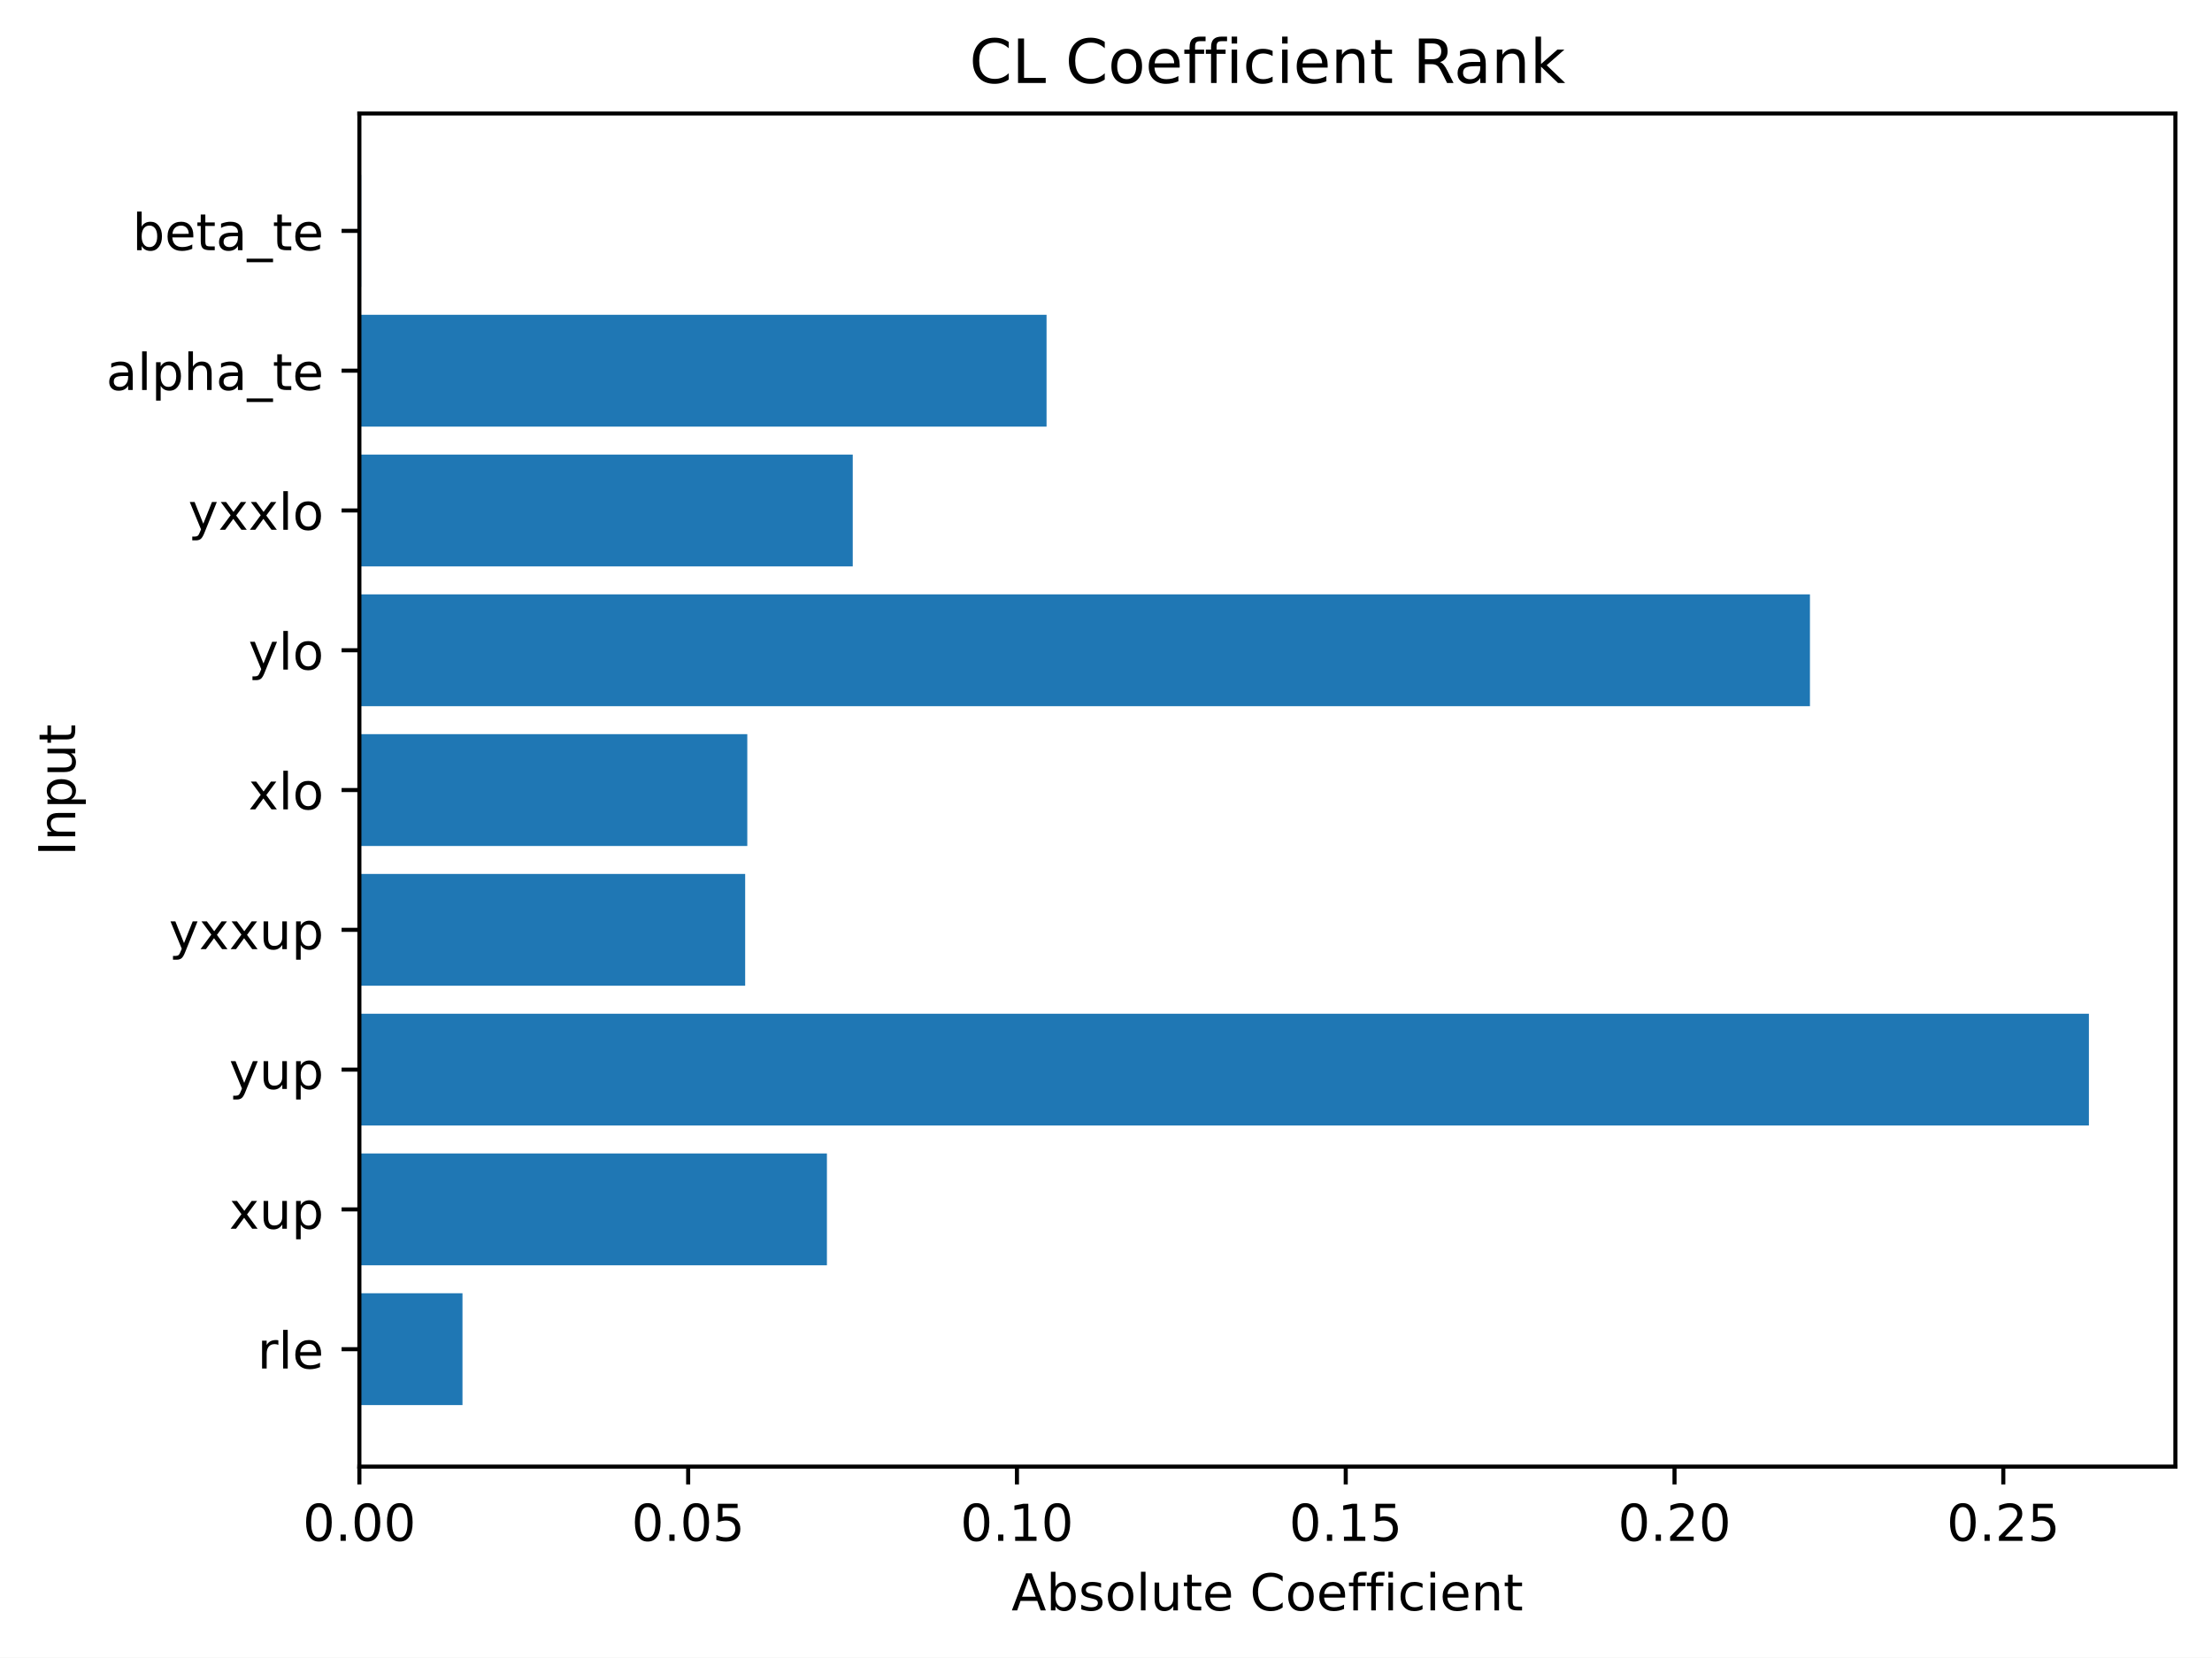
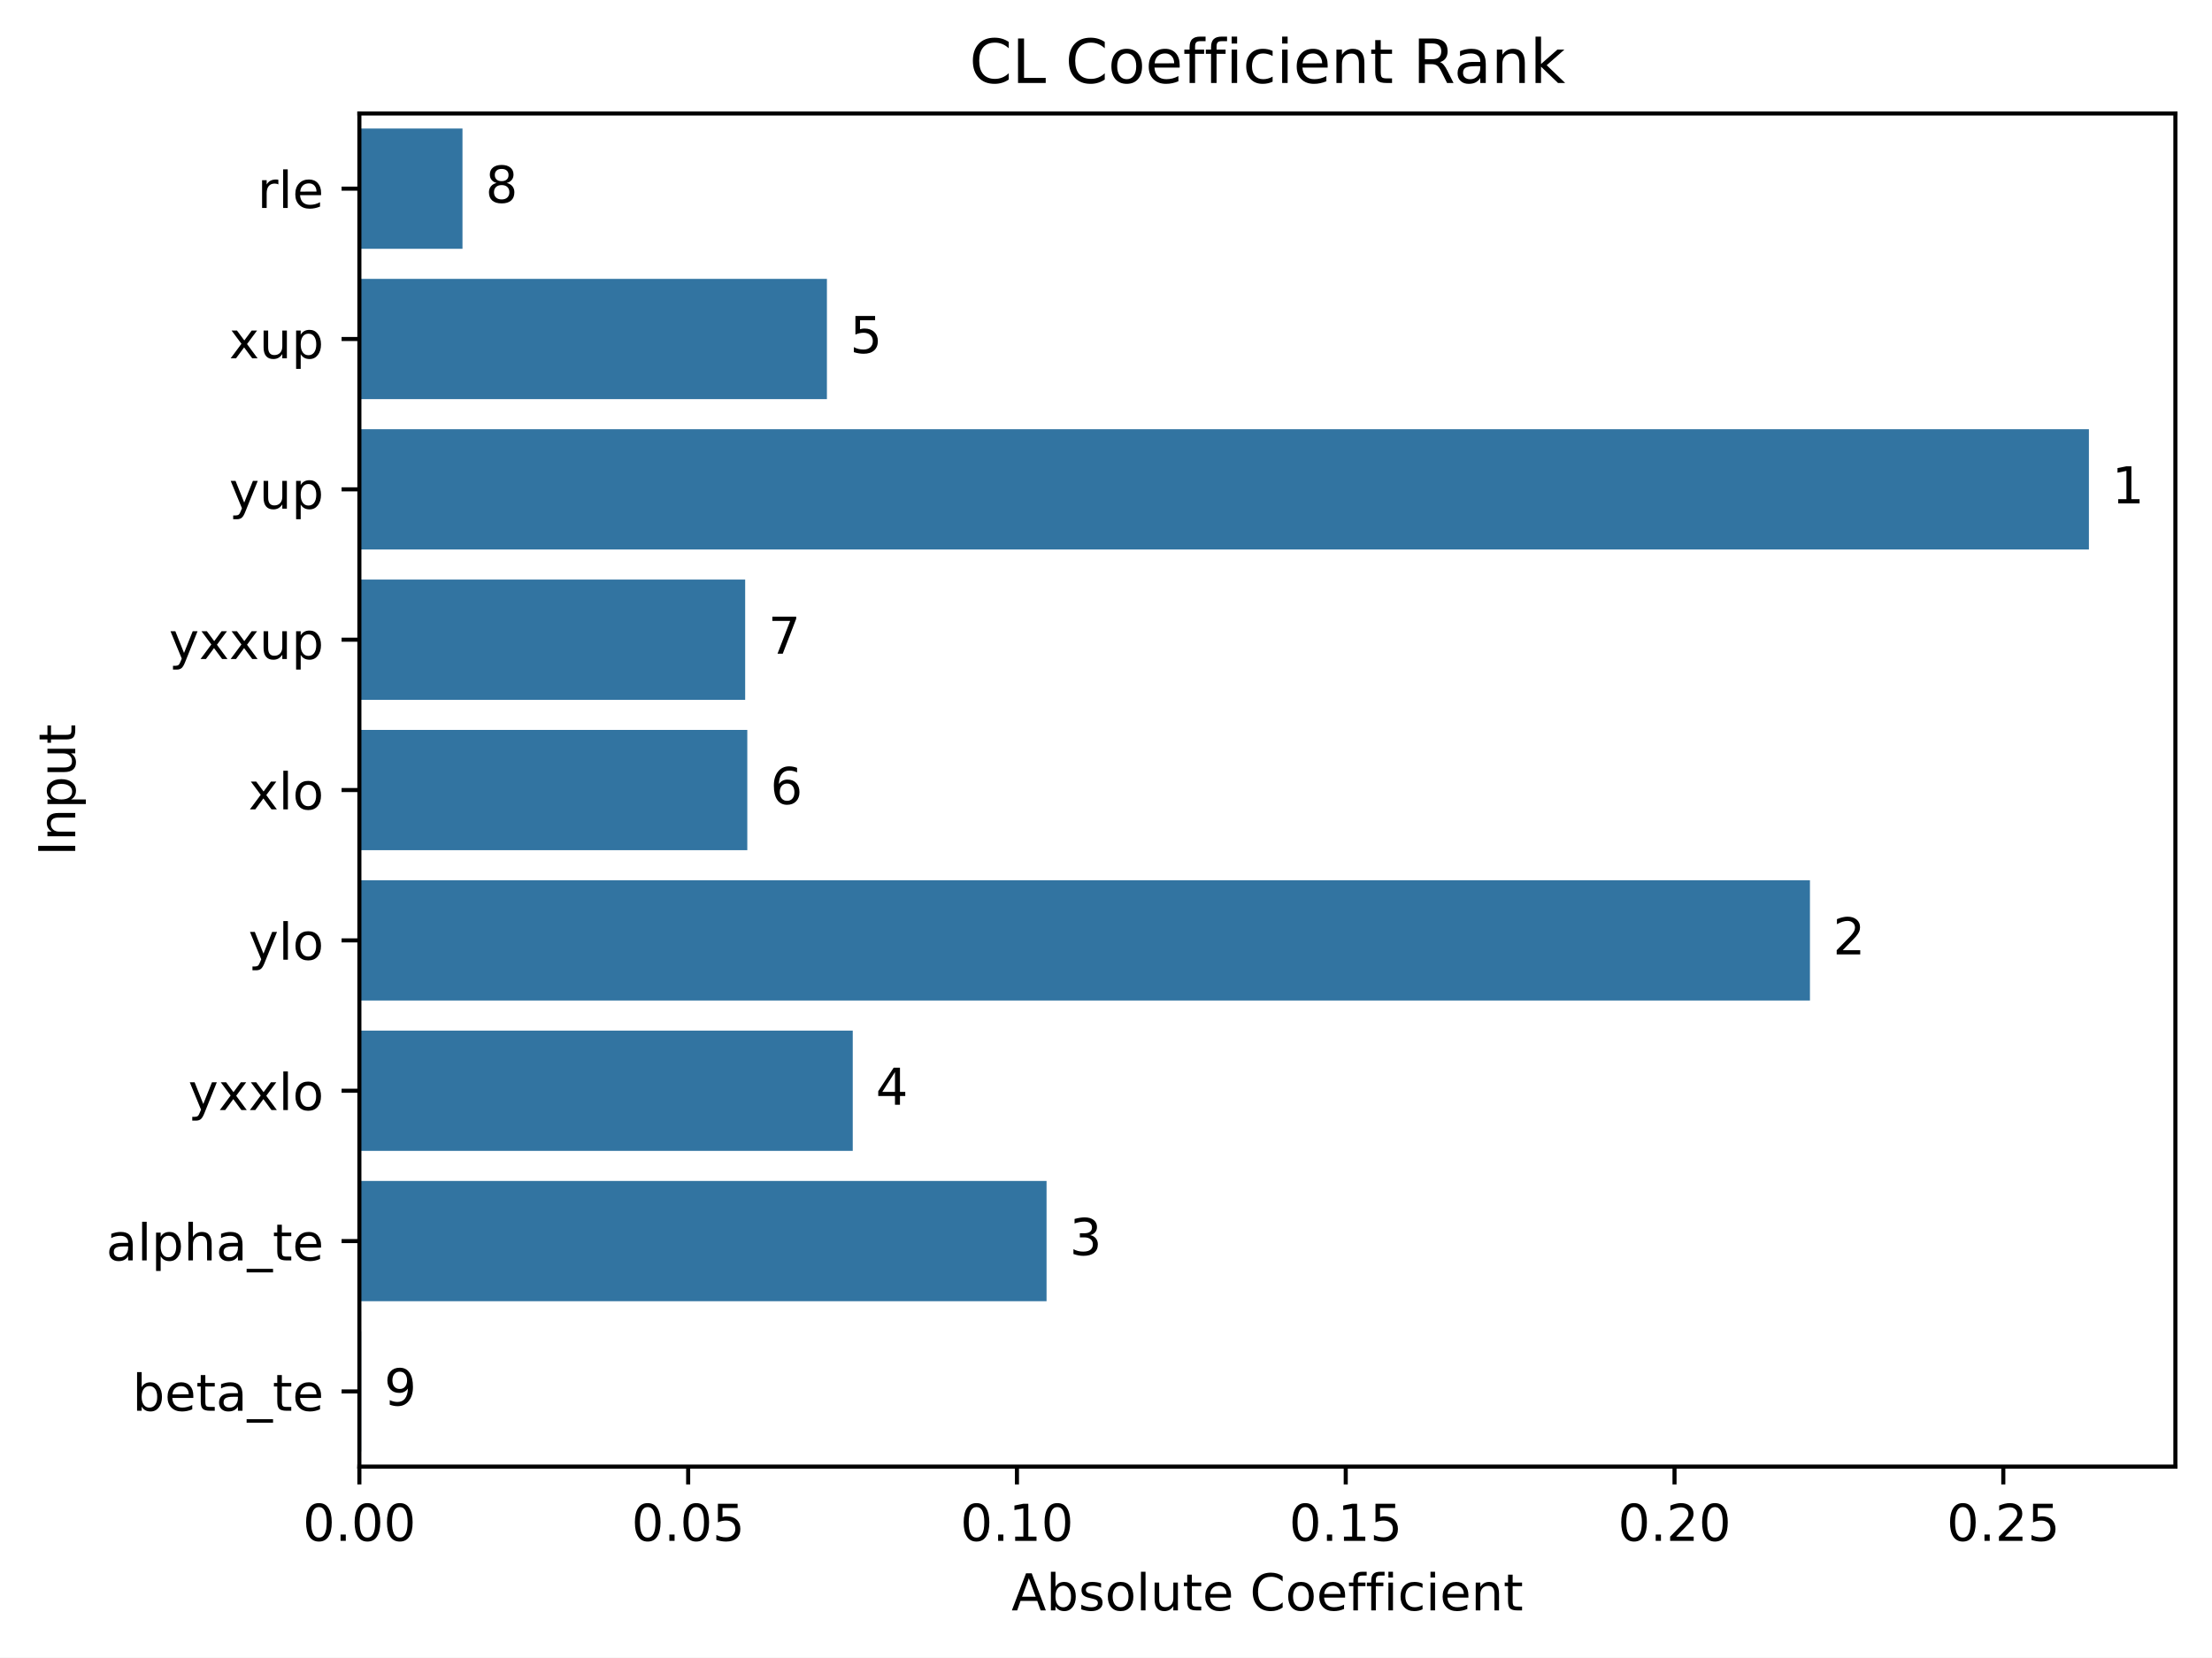
<svg xmlns="http://www.w3.org/2000/svg" xmlns:xlink="http://www.w3.org/1999/xlink" width="434.992pt" height="325.986pt" viewBox="0 0 434.992 325.986" version="1.1">
  <defs>
    <style type="text/css">*{stroke-linejoin: round; stroke-linecap: butt}</style>
  </defs>
  <g id="figure_1">
    <g id="patch_1">
      <path d="M 0 325.986  L 434.992 325.986  L 434.992 0  L 0 0  z " style="fill: #ffffff" />
    </g>
    <g id="axes_1">
      <g id="patch_2">
        <path d="M 70.672 288.43  L 427.792 288.43  L 427.792 22.318  L 70.672 22.318  z " style="fill: #ffffff" />
      </g>
      <g id="patch_3">
-         <path d="M 70.672 276.334  L 90.948 276.334  L 90.948 254.341  L 70.672 254.341  z " clip-path="url(#p5d22440b9d)" style="fill: #1f77b4" />
+         <path d="M 70.672 25.275  L 90.948 25.275  L 90.948 48.929  L 70.672 48.929  z " clip-path="url(#pcfaf62387b)" style="fill: #3274a1" />
      </g>
      <g id="patch_4">
-         <path d="M 70.672 248.843  L 162.614 248.843  L 162.614 226.85  L 70.672 226.85  z " clip-path="url(#p5d22440b9d)" style="fill: #1f77b4" />
+         <path d="M 70.672 54.843  L 162.614 54.843  L 162.614 78.497  L 70.672 78.497  z " clip-path="url(#pcfaf62387b)" style="fill: #3274a1" />
      </g>
      <g id="patch_5">
-         <path d="M 70.672 221.352  L 410.786 221.352  L 410.786 199.36  L 70.672 199.36  z " clip-path="url(#p5d22440b9d)" style="fill: #1f77b4" />
+         <path d="M 70.672 84.411  L 410.786 84.411  L 410.786 108.065  L 70.672 108.065  z " clip-path="url(#pcfaf62387b)" style="fill: #3274a1" />
      </g>
      <g id="patch_6">
-         <path d="M 70.672 193.861  L 146.538 193.861  L 146.538 171.869  L 70.672 171.869  z " clip-path="url(#p5d22440b9d)" style="fill: #1f77b4" />
+         <path d="M 70.672 113.979  L 146.538 113.979  L 146.538 137.633  L 70.672 137.633  z " clip-path="url(#pcfaf62387b)" style="fill: #3274a1" />
      </g>
      <g id="patch_7">
-         <path d="M 70.672 166.37  L 146.956 166.37  L 146.956 144.378  L 70.672 144.378  z " clip-path="url(#p5d22440b9d)" style="fill: #1f77b4" />
+         <path d="M 70.672 143.547  L 146.956 143.547  L 146.956 167.201  L 70.672 167.201  z " clip-path="url(#pcfaf62387b)" style="fill: #3274a1" />
      </g>
      <g id="patch_8">
-         <path d="M 70.672 138.88  L 355.929 138.88  L 355.929 116.887  L 70.672 116.887  z " clip-path="url(#p5d22440b9d)" style="fill: #1f77b4" />
+         <path d="M 70.672 173.115  L 355.929 173.115  L 355.929 196.769  L 70.672 196.769  z " clip-path="url(#pcfaf62387b)" style="fill: #3274a1" />
      </g>
      <g id="patch_9">
-         <path d="M 70.672 111.389  L 167.693 111.389  L 167.693 89.396  L 70.672 89.396  z " clip-path="url(#p5d22440b9d)" style="fill: #1f77b4" />
+         <path d="M 70.672 202.683  L 167.693 202.683  L 167.693 226.337  L 70.672 226.337  z " clip-path="url(#pcfaf62387b)" style="fill: #3274a1" />
      </g>
      <g id="patch_10">
-         <path d="M 70.672 83.898  L 205.806 83.898  L 205.806 61.905  L 70.672 61.905  z " clip-path="url(#p5d22440b9d)" style="fill: #1f77b4" />
+         <path d="M 70.672 232.251  L 205.806 232.251  L 205.806 255.905  L 70.672 255.905  z " clip-path="url(#pcfaf62387b)" style="fill: #3274a1" />
      </g>
      <g id="patch_11">
-         <path d="M 70.672 56.407  L 71.021 56.407  L 71.021 34.414  L 70.672 34.414  z " clip-path="url(#p5d22440b9d)" style="fill: #1f77b4" />
+         <path d="M 70.672 261.819  L 71.021 261.819  L 71.021 285.473  L 70.672 285.473  z " clip-path="url(#pcfaf62387b)" style="fill: #3274a1" />
      </g>
      <g id="matplotlib.axis_1">
        <g id="xtick_1">
          <g id="line2d_1">
            <defs>
-               <path id="m802a5d679a" d="M 0 0  L 0 3.5  " style="stroke: #000000; stroke-width: 0.8" />
+               <path id="m6bd0401067" d="M 0 0  L 0 3.5  " style="stroke: #000000; stroke-width: 0.8" />
            </defs>
            <g>
-               <use xlink:href="#m802a5d679a" x="70.672" y="288.43" style="stroke: #000000; stroke-width: 0.8" />
+               <use xlink:href="#m6bd0401067" x="70.672" y="288.43" style="stroke: #000000; stroke-width: 0.8" />
            </g>
          </g>
          <g id="text_1">
            <g transform="translate(59.53906 303.0286) scale(0.1 -0.1)">
              <defs>
                <path id="DejaVuSans-30" d="M 2034 4250  Q 1547 4250 1301 3770  Q 1056 3291 1056 2328  Q 1056 1369 1301 889  Q 1547 409 2034 409  Q 2525 409 2770 889  Q 3016 1369 3016 2328  Q 3016 3291 2770 3770  Q 2525 4250 2034 4250  z M 2034 4750  Q 2819 4750 3233 4129  Q 3647 3509 3647 2328  Q 3647 1150 3233 529  Q 2819 -91 2034 -91  Q 1250 -91 836 529  Q 422 1150 422 2328  Q 422 3509 836 4129  Q 1250 4750 2034 4750  z " transform="scale(0.015625)" />
                <path id="DejaVuSans-2e" d="M 684 794  L 1344 794  L 1344 0  L 684 0  L 684 794  z " transform="scale(0.015625)" />
              </defs>
              <use xlink:href="#DejaVuSans-30" />
              <use xlink:href="#DejaVuSans-2e" x="63.623" />
              <use xlink:href="#DejaVuSans-30" x="95.41" />
              <use xlink:href="#DejaVuSans-30" x="159.033" />
            </g>
          </g>
        </g>
        <g id="xtick_2">
          <g id="line2d_2">
            <g>
-               <use xlink:href="#m802a5d679a" x="135.328" y="288.43" style="stroke: #000000; stroke-width: 0.8" />
+               <use xlink:href="#m6bd0401067" x="135.328" y="288.43" style="stroke: #000000; stroke-width: 0.8" />
            </g>
          </g>
          <g id="text_2">
            <g transform="translate(124.1952 303.0286) scale(0.1 -0.1)">
              <defs>
                <path id="DejaVuSans-35" d="M 691 4666  L 3169 4666  L 3169 4134  L 1269 4134  L 1269 2991  Q 1406 3038 1543 3061  Q 1681 3084 1819 3084  Q 2600 3084 3056 2656  Q 3513 2228 3513 1497  Q 3513 744 3044 326  Q 2575 -91 1722 -91  Q 1428 -91 1123 -41  Q 819 9 494 109  L 494 744  Q 775 591 1075 516  Q 1375 441 1709 441  Q 2250 441 2565 725  Q 2881 1009 2881 1497  Q 2881 1984 2565 2268  Q 2250 2553 1709 2553  Q 1456 2553 1204 2497  Q 953 2441 691 2322  L 691 4666  z " transform="scale(0.015625)" />
              </defs>
              <use xlink:href="#DejaVuSans-30" />
              <use xlink:href="#DejaVuSans-2e" x="63.623" />
              <use xlink:href="#DejaVuSans-30" x="95.41" />
              <use xlink:href="#DejaVuSans-35" x="159.033" />
            </g>
          </g>
        </g>
        <g id="xtick_3">
          <g id="line2d_3">
            <g>
-               <use xlink:href="#m802a5d679a" x="199.984" y="288.43" style="stroke: #000000; stroke-width: 0.8" />
+               <use xlink:href="#m6bd0401067" x="199.984" y="288.43" style="stroke: #000000; stroke-width: 0.8" />
            </g>
          </g>
          <g id="text_3">
            <g transform="translate(188.8513 303.0286) scale(0.1 -0.1)">
              <defs>
                <path id="DejaVuSans-31" d="M 794 531  L 1825 531  L 1825 4091  L 703 3866  L 703 4441  L 1819 4666  L 2450 4666  L 2450 531  L 3481 531  L 3481 0  L 794 0  L 794 531  z " transform="scale(0.015625)" />
              </defs>
              <use xlink:href="#DejaVuSans-30" />
              <use xlink:href="#DejaVuSans-2e" x="63.623" />
              <use xlink:href="#DejaVuSans-31" x="95.41" />
              <use xlink:href="#DejaVuSans-30" x="159.033" />
            </g>
          </g>
        </g>
        <g id="xtick_4">
          <g id="line2d_4">
            <g>
-               <use xlink:href="#m802a5d679a" x="264.64" y="288.43" style="stroke: #000000; stroke-width: 0.8" />
+               <use xlink:href="#m6bd0401067" x="264.64" y="288.43" style="stroke: #000000; stroke-width: 0.8" />
            </g>
          </g>
          <g id="text_4">
            <g transform="translate(253.5074 303.0286) scale(0.1 -0.1)">
              <use xlink:href="#DejaVuSans-30" />
              <use xlink:href="#DejaVuSans-2e" x="63.623" />
              <use xlink:href="#DejaVuSans-31" x="95.41" />
              <use xlink:href="#DejaVuSans-35" x="159.033" />
            </g>
          </g>
        </g>
        <g id="xtick_5">
          <g id="line2d_5">
            <g>
-               <use xlink:href="#m802a5d679a" x="329.296" y="288.43" style="stroke: #000000; stroke-width: 0.8" />
+               <use xlink:href="#m6bd0401067" x="329.296" y="288.43" style="stroke: #000000; stroke-width: 0.8" />
            </g>
          </g>
          <g id="text_5">
            <g transform="translate(318.1635 303.0286) scale(0.1 -0.1)">
              <defs>
                <path id="DejaVuSans-32" d="M 1228 531  L 3431 531  L 3431 0  L 469 0  L 469 531  Q 828 903 1448 1529  Q 2069 2156 2228 2338  Q 2531 2678 2651 2914  Q 2772 3150 2772 3378  Q 2772 3750 2511 3984  Q 2250 4219 1831 4219  Q 1534 4219 1204 4116  Q 875 4013 500 3803  L 500 4441  Q 881 4594 1212 4672  Q 1544 4750 1819 4750  Q 2544 4750 2975 4387  Q 3406 4025 3406 3419  Q 3406 3131 3298 2873  Q 3191 2616 2906 2266  Q 2828 2175 2409 1742  Q 1991 1309 1228 531  z " transform="scale(0.015625)" />
              </defs>
              <use xlink:href="#DejaVuSans-30" />
              <use xlink:href="#DejaVuSans-2e" x="63.623" />
              <use xlink:href="#DejaVuSans-32" x="95.41" />
              <use xlink:href="#DejaVuSans-30" x="159.033" />
            </g>
          </g>
        </g>
        <g id="xtick_6">
          <g id="line2d_6">
            <g>
-               <use xlink:href="#m802a5d679a" x="393.952" y="288.43" style="stroke: #000000; stroke-width: 0.8" />
+               <use xlink:href="#m6bd0401067" x="393.952" y="288.43" style="stroke: #000000; stroke-width: 0.8" />
            </g>
          </g>
          <g id="text_6">
            <g transform="translate(382.8196 303.0286) scale(0.1 -0.1)">
              <use xlink:href="#DejaVuSans-30" />
              <use xlink:href="#DejaVuSans-2e" x="63.623" />
              <use xlink:href="#DejaVuSans-32" x="95.41" />
              <use xlink:href="#DejaVuSans-35" x="159.033" />
            </g>
          </g>
        </g>
        <g id="text_7">
          <g transform="translate(198.9092 316.7067) scale(0.1 -0.1)">
            <defs>
              <path id="DejaVuSans-41" d="M 2188 4044  L 1331 1722  L 3047 1722  L 2188 4044  z M 1831 4666  L 2547 4666  L 4325 0  L 3669 0  L 3244 1197  L 1141 1197  L 716 0  L 50 0  L 1831 4666  z " transform="scale(0.015625)" />
              <path id="DejaVuSans-62" d="M 3116 1747  Q 3116 2381 2855 2742  Q 2594 3103 2138 3103  Q 1681 3103 1420 2742  Q 1159 2381 1159 1747  Q 1159 1113 1420 752  Q 1681 391 2138 391  Q 2594 391 2855 752  Q 3116 1113 3116 1747  z M 1159 2969  Q 1341 3281 1617 3432  Q 1894 3584 2278 3584  Q 2916 3584 3314 3078  Q 3713 2572 3713 1747  Q 3713 922 3314 415  Q 2916 -91 2278 -91  Q 1894 -91 1617 61  Q 1341 213 1159 525  L 1159 0  L 581 0  L 581 4863  L 1159 4863  L 1159 2969  z " transform="scale(0.015625)" />
              <path id="DejaVuSans-73" d="M 2834 3397  L 2834 2853  Q 2591 2978 2328 3040  Q 2066 3103 1784 3103  Q 1356 3103 1142 2972  Q 928 2841 928 2578  Q 928 2378 1081 2264  Q 1234 2150 1697 2047  L 1894 2003  Q 2506 1872 2764 1633  Q 3022 1394 3022 966  Q 3022 478 2636 193  Q 2250 -91 1575 -91  Q 1294 -91 989 -36  Q 684 19 347 128  L 347 722  Q 666 556 975 473  Q 1284 391 1588 391  Q 1994 391 2212 530  Q 2431 669 2431 922  Q 2431 1156 2273 1281  Q 2116 1406 1581 1522  L 1381 1569  Q 847 1681 609 1914  Q 372 2147 372 2553  Q 372 3047 722 3315  Q 1072 3584 1716 3584  Q 2034 3584 2315 3537  Q 2597 3491 2834 3397  z " transform="scale(0.015625)" />
              <path id="DejaVuSans-6f" d="M 1959 3097  Q 1497 3097 1228 2736  Q 959 2375 959 1747  Q 959 1119 1226 758  Q 1494 397 1959 397  Q 2419 397 2687 759  Q 2956 1122 2956 1747  Q 2956 2369 2687 2733  Q 2419 3097 1959 3097  z M 1959 3584  Q 2709 3584 3137 3096  Q 3566 2609 3566 1747  Q 3566 888 3137 398  Q 2709 -91 1959 -91  Q 1206 -91 779 398  Q 353 888 353 1747  Q 353 2609 779 3096  Q 1206 3584 1959 3584  z " transform="scale(0.015625)" />
              <path id="DejaVuSans-6c" d="M 603 4863  L 1178 4863  L 1178 0  L 603 0  L 603 4863  z " transform="scale(0.015625)" />
              <path id="DejaVuSans-75" d="M 544 1381  L 544 3500  L 1119 3500  L 1119 1403  Q 1119 906 1312 657  Q 1506 409 1894 409  Q 2359 409 2629 706  Q 2900 1003 2900 1516  L 2900 3500  L 3475 3500  L 3475 0  L 2900 0  L 2900 538  Q 2691 219 2414 64  Q 2138 -91 1772 -91  Q 1169 -91 856 284  Q 544 659 544 1381  z M 1991 3584  L 1991 3584  z " transform="scale(0.015625)" />
              <path id="DejaVuSans-74" d="M 1172 4494  L 1172 3500  L 2356 3500  L 2356 3053  L 1172 3053  L 1172 1153  Q 1172 725 1289 603  Q 1406 481 1766 481  L 2356 481  L 2356 0  L 1766 0  Q 1100 0 847 248  Q 594 497 594 1153  L 594 3053  L 172 3053  L 172 3500  L 594 3500  L 594 4494  L 1172 4494  z " transform="scale(0.015625)" />
              <path id="DejaVuSans-65" d="M 3597 1894  L 3597 1613  L 953 1613  Q 991 1019 1311 708  Q 1631 397 2203 397  Q 2534 397 2845 478  Q 3156 559 3463 722  L 3463 178  Q 3153 47 2828 -22  Q 2503 -91 2169 -91  Q 1331 -91 842 396  Q 353 884 353 1716  Q 353 2575 817 3079  Q 1281 3584 2069 3584  Q 2775 3584 3186 3129  Q 3597 2675 3597 1894  z M 3022 2063  Q 3016 2534 2758 2815  Q 2500 3097 2075 3097  Q 1594 3097 1305 2825  Q 1016 2553 972 2059  L 3022 2063  z " transform="scale(0.015625)" />
              <path id="DejaVuSans-20" transform="scale(0.015625)" />
              <path id="DejaVuSans-43" d="M 4122 4306  L 4122 3641  Q 3803 3938 3442 4084  Q 3081 4231 2675 4231  Q 1875 4231 1450 3742  Q 1025 3253 1025 2328  Q 1025 1406 1450 917  Q 1875 428 2675 428  Q 3081 428 3442 575  Q 3803 722 4122 1019  L 4122 359  Q 3791 134 3420 21  Q 3050 -91 2638 -91  Q 1578 -91 968 557  Q 359 1206 359 2328  Q 359 3453 968 4101  Q 1578 4750 2638 4750  Q 3056 4750 3426 4639  Q 3797 4528 4122 4306  z " transform="scale(0.015625)" />
              <path id="DejaVuSans-66" d="M 2375 4863  L 2375 4384  L 1825 4384  Q 1516 4384 1395 4259  Q 1275 4134 1275 3809  L 1275 3500  L 2222 3500  L 2222 3053  L 1275 3053  L 1275 0  L 697 0  L 697 3053  L 147 3053  L 147 3500  L 697 3500  L 697 3744  Q 697 4328 969 4595  Q 1241 4863 1831 4863  L 2375 4863  z " transform="scale(0.015625)" />
              <path id="DejaVuSans-69" d="M 603 3500  L 1178 3500  L 1178 0  L 603 0  L 603 3500  z M 603 4863  L 1178 4863  L 1178 4134  L 603 4134  L 603 4863  z " transform="scale(0.015625)" />
              <path id="DejaVuSans-63" d="M 3122 3366  L 3122 2828  Q 2878 2963 2633 3030  Q 2388 3097 2138 3097  Q 1578 3097 1268 2742  Q 959 2388 959 1747  Q 959 1106 1268 751  Q 1578 397 2138 397  Q 2388 397 2633 464  Q 2878 531 3122 666  L 3122 134  Q 2881 22 2623 -34  Q 2366 -91 2075 -91  Q 1284 -91 818 406  Q 353 903 353 1747  Q 353 2603 823 3093  Q 1294 3584 2113 3584  Q 2378 3584 2631 3529  Q 2884 3475 3122 3366  z " transform="scale(0.015625)" />
              <path id="DejaVuSans-6e" d="M 3513 2113  L 3513 0  L 2938 0  L 2938 2094  Q 2938 2591 2744 2837  Q 2550 3084 2163 3084  Q 1697 3084 1428 2787  Q 1159 2491 1159 1978  L 1159 0  L 581 0  L 581 3500  L 1159 3500  L 1159 2956  Q 1366 3272 1645 3428  Q 1925 3584 2291 3584  Q 2894 3584 3203 3211  Q 3513 2838 3513 2113  z " transform="scale(0.015625)" />
            </defs>
            <use xlink:href="#DejaVuSans-41" />
            <use xlink:href="#DejaVuSans-62" x="68.408" />
            <use xlink:href="#DejaVuSans-73" x="131.885" />
            <use xlink:href="#DejaVuSans-6f" x="183.984" />
            <use xlink:href="#DejaVuSans-6c" x="245.166" />
            <use xlink:href="#DejaVuSans-75" x="272.949" />
            <use xlink:href="#DejaVuSans-74" x="336.328" />
            <use xlink:href="#DejaVuSans-65" x="375.537" />
            <use xlink:href="#DejaVuSans-20" x="437.061" />
            <use xlink:href="#DejaVuSans-43" x="468.848" />
            <use xlink:href="#DejaVuSans-6f" x="538.672" />
            <use xlink:href="#DejaVuSans-65" x="599.854" />
            <use xlink:href="#DejaVuSans-66" x="661.377" />
            <use xlink:href="#DejaVuSans-66" x="696.582" />
            <use xlink:href="#DejaVuSans-69" x="731.787" />
            <use xlink:href="#DejaVuSans-63" x="759.57" />
            <use xlink:href="#DejaVuSans-69" x="814.551" />
            <use xlink:href="#DejaVuSans-65" x="842.334" />
            <use xlink:href="#DejaVuSans-6e" x="903.857" />
            <use xlink:href="#DejaVuSans-74" x="967.236" />
          </g>
        </g>
      </g>
      <g id="matplotlib.axis_2">
        <g id="ytick_1">
          <g id="line2d_7">
            <defs>
-               <path id="mda3cc1e06b" d="M 0 0  L -3.5 0  " style="stroke: #000000; stroke-width: 0.8" />
+               <path id="m56db72727d" d="M 0 0  L -3.5 0  " style="stroke: #000000; stroke-width: 0.8" />
            </defs>
            <g>
-               <use xlink:href="#mda3cc1e06b" x="70.672" y="265.338" style="stroke: #000000; stroke-width: 0.8" />
+               <use xlink:href="#m56db72727d" x="70.672" y="37.102" style="stroke: #000000; stroke-width: 0.8" />
            </g>
          </g>
          <g id="text_8">
-             <g transform="translate(50.62969 269.137) scale(0.1 -0.1)">
+             <g transform="translate(50.62969 40.90134) scale(0.1 -0.1)">
              <defs>
                <path id="DejaVuSans-72" d="M 2631 2963  Q 2534 3019 2420 3045  Q 2306 3072 2169 3072  Q 1681 3072 1420 2755  Q 1159 2438 1159 1844  L 1159 0  L 581 0  L 581 3500  L 1159 3500  L 1159 2956  Q 1341 3275 1631 3429  Q 1922 3584 2338 3584  Q 2397 3584 2469 3576  Q 2541 3569 2628 3553  L 2631 2963  z " transform="scale(0.015625)" />
              </defs>
              <use xlink:href="#DejaVuSans-72" />
              <use xlink:href="#DejaVuSans-6c" x="41.113" />
              <use xlink:href="#DejaVuSans-65" x="68.896" />
            </g>
          </g>
        </g>
        <g id="ytick_2">
          <g id="line2d_8">
            <g>
-               <use xlink:href="#mda3cc1e06b" x="70.672" y="237.847" style="stroke: #000000; stroke-width: 0.8" />
+               <use xlink:href="#m56db72727d" x="70.672" y="66.67" style="stroke: #000000; stroke-width: 0.8" />
            </g>
          </g>
          <g id="text_9">
-             <g transform="translate(45.06719 241.6461) scale(0.1 -0.1)">
+             <g transform="translate(45.06719 70.46934) scale(0.1 -0.1)">
              <defs>
                <path id="DejaVuSans-78" d="M 3513 3500  L 2247 1797  L 3578 0  L 2900 0  L 1881 1375  L 863 0  L 184 0  L 1544 1831  L 300 3500  L 978 3500  L 1906 2253  L 2834 3500  L 3513 3500  z " transform="scale(0.015625)" />
                <path id="DejaVuSans-70" d="M 1159 525  L 1159 -1331  L 581 -1331  L 581 3500  L 1159 3500  L 1159 2969  Q 1341 3281 1617 3432  Q 1894 3584 2278 3584  Q 2916 3584 3314 3078  Q 3713 2572 3713 1747  Q 3713 922 3314 415  Q 2916 -91 2278 -91  Q 1894 -91 1617 61  Q 1341 213 1159 525  z M 3116 1747  Q 3116 2381 2855 2742  Q 2594 3103 2138 3103  Q 1681 3103 1420 2742  Q 1159 2381 1159 1747  Q 1159 1113 1420 752  Q 1681 391 2138 391  Q 2594 391 2855 752  Q 3116 1113 3116 1747  z " transform="scale(0.015625)" />
              </defs>
              <use xlink:href="#DejaVuSans-78" />
              <use xlink:href="#DejaVuSans-75" x="59.18" />
              <use xlink:href="#DejaVuSans-70" x="122.559" />
            </g>
          </g>
        </g>
        <g id="ytick_3">
          <g id="line2d_9">
            <g>
-               <use xlink:href="#mda3cc1e06b" x="70.672" y="210.356" style="stroke: #000000; stroke-width: 0.8" />
+               <use xlink:href="#m56db72727d" x="70.672" y="96.238" style="stroke: #000000; stroke-width: 0.8" />
            </g>
          </g>
          <g id="text_10">
-             <g transform="translate(45.06719 214.1552) scale(0.1 -0.1)">
+             <g transform="translate(45.06719 100.0373) scale(0.1 -0.1)">
              <defs>
                <path id="DejaVuSans-79" d="M 2059 -325  Q 1816 -950 1584 -1140  Q 1353 -1331 966 -1331  L 506 -1331  L 506 -850  L 844 -850  Q 1081 -850 1212 -737  Q 1344 -625 1503 -206  L 1606 56  L 191 3500  L 800 3500  L 1894 763  L 2988 3500  L 3597 3500  L 2059 -325  z " transform="scale(0.015625)" />
              </defs>
              <use xlink:href="#DejaVuSans-79" />
              <use xlink:href="#DejaVuSans-75" x="59.18" />
              <use xlink:href="#DejaVuSans-70" x="122.559" />
            </g>
          </g>
        </g>
        <g id="ytick_4">
          <g id="line2d_10">
            <g>
-               <use xlink:href="#mda3cc1e06b" x="70.672" y="182.865" style="stroke: #000000; stroke-width: 0.8" />
+               <use xlink:href="#m56db72727d" x="70.672" y="125.806" style="stroke: #000000; stroke-width: 0.8" />
            </g>
          </g>
          <g id="text_11">
-             <g transform="translate(33.22969 186.6643) scale(0.1 -0.1)">
+             <g transform="translate(33.22969 129.6053) scale(0.1 -0.1)">
              <use xlink:href="#DejaVuSans-79" />
              <use xlink:href="#DejaVuSans-78" x="59.18" />
              <use xlink:href="#DejaVuSans-78" x="118.359" />
              <use xlink:href="#DejaVuSans-75" x="177.539" />
              <use xlink:href="#DejaVuSans-70" x="240.918" />
            </g>
          </g>
        </g>
        <g id="ytick_5">
          <g id="line2d_11">
            <g>
-               <use xlink:href="#mda3cc1e06b" x="70.672" y="155.374" style="stroke: #000000; stroke-width: 0.8" />
+               <use xlink:href="#m56db72727d" x="70.672" y="155.374" style="stroke: #000000; stroke-width: 0.8" />
            </g>
          </g>
          <g id="text_12">
            <g transform="translate(48.85625 159.1733) scale(0.1 -0.1)">
              <use xlink:href="#DejaVuSans-78" />
              <use xlink:href="#DejaVuSans-6c" x="59.18" />
              <use xlink:href="#DejaVuSans-6f" x="86.963" />
            </g>
          </g>
        </g>
        <g id="ytick_6">
          <g id="line2d_12">
            <g>
-               <use xlink:href="#mda3cc1e06b" x="70.672" y="127.883" style="stroke: #000000; stroke-width: 0.8" />
+               <use xlink:href="#m56db72727d" x="70.672" y="184.942" style="stroke: #000000; stroke-width: 0.8" />
            </g>
          </g>
          <g id="text_13">
-             <g transform="translate(48.85625 131.6824) scale(0.1 -0.1)">
+             <g transform="translate(48.85625 188.7413) scale(0.1 -0.1)">
              <use xlink:href="#DejaVuSans-79" />
              <use xlink:href="#DejaVuSans-6c" x="59.18" />
              <use xlink:href="#DejaVuSans-6f" x="86.963" />
            </g>
          </g>
        </g>
        <g id="ytick_7">
          <g id="line2d_13">
            <g>
-               <use xlink:href="#mda3cc1e06b" x="70.672" y="100.392" style="stroke: #000000; stroke-width: 0.8" />
+               <use xlink:href="#m56db72727d" x="70.672" y="214.51" style="stroke: #000000; stroke-width: 0.8" />
            </g>
          </g>
          <g id="text_14">
-             <g transform="translate(37.01875 104.1915) scale(0.1 -0.1)">
+             <g transform="translate(37.01875 218.3093) scale(0.1 -0.1)">
              <use xlink:href="#DejaVuSans-79" />
              <use xlink:href="#DejaVuSans-78" x="59.18" />
              <use xlink:href="#DejaVuSans-78" x="118.359" />
              <use xlink:href="#DejaVuSans-6c" x="177.539" />
              <use xlink:href="#DejaVuSans-6f" x="205.322" />
            </g>
          </g>
        </g>
        <g id="ytick_8">
          <g id="line2d_14">
            <g>
-               <use xlink:href="#mda3cc1e06b" x="70.672" y="72.901" style="stroke: #000000; stroke-width: 0.8" />
+               <use xlink:href="#m56db72727d" x="70.672" y="244.078" style="stroke: #000000; stroke-width: 0.8" />
            </g>
          </g>
          <g id="text_15">
-             <g transform="translate(20.87813 76.70062) scale(0.1 -0.1)">
+             <g transform="translate(20.87813 247.8773) scale(0.1 -0.1)">
              <defs>
                <path id="DejaVuSans-61" d="M 2194 1759  Q 1497 1759 1228 1600  Q 959 1441 959 1056  Q 959 750 1161 570  Q 1363 391 1709 391  Q 2188 391 2477 730  Q 2766 1069 2766 1631  L 2766 1759  L 2194 1759  z M 3341 1997  L 3341 0  L 2766 0  L 2766 531  Q 2569 213 2275 61  Q 1981 -91 1556 -91  Q 1019 -91 701 211  Q 384 513 384 1019  Q 384 1609 779 1909  Q 1175 2209 1959 2209  L 2766 2209  L 2766 2266  Q 2766 2663 2505 2880  Q 2244 3097 1772 3097  Q 1472 3097 1187 3025  Q 903 2953 641 2809  L 641 3341  Q 956 3463 1253 3523  Q 1550 3584 1831 3584  Q 2591 3584 2966 3190  Q 3341 2797 3341 1997  z " transform="scale(0.015625)" />
                <path id="DejaVuSans-68" d="M 3513 2113  L 3513 0  L 2938 0  L 2938 2094  Q 2938 2591 2744 2837  Q 2550 3084 2163 3084  Q 1697 3084 1428 2787  Q 1159 2491 1159 1978  L 1159 0  L 581 0  L 581 4863  L 1159 4863  L 1159 2956  Q 1366 3272 1645 3428  Q 1925 3584 2291 3584  Q 2894 3584 3203 3211  Q 3513 2838 3513 2113  z " transform="scale(0.015625)" />
                <path id="DejaVuSans-5f" d="M 3263 -1063  L 3263 -1509  L -63 -1509  L -63 -1063  L 3263 -1063  z " transform="scale(0.015625)" />
              </defs>
              <use xlink:href="#DejaVuSans-61" />
              <use xlink:href="#DejaVuSans-6c" x="61.279" />
              <use xlink:href="#DejaVuSans-70" x="89.062" />
              <use xlink:href="#DejaVuSans-68" x="152.539" />
              <use xlink:href="#DejaVuSans-61" x="215.918" />
              <use xlink:href="#DejaVuSans-5f" x="277.197" />
              <use xlink:href="#DejaVuSans-74" x="327.197" />
              <use xlink:href="#DejaVuSans-65" x="366.406" />
            </g>
          </g>
        </g>
        <g id="ytick_9">
          <g id="line2d_15">
            <g>
-               <use xlink:href="#mda3cc1e06b" x="70.672" y="45.41" style="stroke: #000000; stroke-width: 0.8" />
+               <use xlink:href="#m56db72727d" x="70.672" y="273.646" style="stroke: #000000; stroke-width: 0.8" />
            </g>
          </g>
          <g id="text_16">
-             <g transform="translate(26.04844 49.20971) scale(0.1 -0.1)">
+             <g transform="translate(26.04844 277.4453) scale(0.1 -0.1)">
              <use xlink:href="#DejaVuSans-62" />
              <use xlink:href="#DejaVuSans-65" x="63.477" />
              <use xlink:href="#DejaVuSans-74" x="125" />
              <use xlink:href="#DejaVuSans-61" x="164.209" />
              <use xlink:href="#DejaVuSans-5f" x="225.488" />
              <use xlink:href="#DejaVuSans-74" x="275.488" />
              <use xlink:href="#DejaVuSans-65" x="314.697" />
            </g>
          </g>
        </g>
        <g id="text_17">
          <g transform="translate(14.79844 168.321) rotate(-90) scale(0.1 -0.1)">
            <defs>
              <path id="DejaVuSans-49" d="M 628 4666  L 1259 4666  L 1259 0  L 628 0  L 628 4666  z " transform="scale(0.015625)" />
            </defs>
            <use xlink:href="#DejaVuSans-49" />
            <use xlink:href="#DejaVuSans-6e" x="29.492" />
            <use xlink:href="#DejaVuSans-70" x="92.871" />
            <use xlink:href="#DejaVuSans-75" x="156.348" />
            <use xlink:href="#DejaVuSans-74" x="219.727" />
          </g>
        </g>
      </g>
+       <g id="line2d_16">
+         <path clip-path="url(#pcfaf62387b)" style="fill: none; stroke: #424242; stroke-width: 2.7; stroke-linecap: square" />
+       </g>
+       <g id="line2d_17">
+         <path clip-path="url(#pcfaf62387b)" style="fill: none; stroke: #424242; stroke-width: 2.7; stroke-linecap: square" />
+       </g>
+       <g id="line2d_18">
+         <path clip-path="url(#pcfaf62387b)" style="fill: none; stroke: #424242; stroke-width: 2.7; stroke-linecap: square" />
+       </g>
+       <g id="line2d_19">
+         <path clip-path="url(#pcfaf62387b)" style="fill: none; stroke: #424242; stroke-width: 2.7; stroke-linecap: square" />
+       </g>
+       <g id="line2d_20">
+         <path clip-path="url(#pcfaf62387b)" style="fill: none; stroke: #424242; stroke-width: 2.7; stroke-linecap: square" />
+       </g>
+       <g id="line2d_21">
+         <path clip-path="url(#pcfaf62387b)" style="fill: none; stroke: #424242; stroke-width: 2.7; stroke-linecap: square" />
+       </g>
+       <g id="line2d_22">
+         <path clip-path="url(#pcfaf62387b)" style="fill: none; stroke: #424242; stroke-width: 2.7; stroke-linecap: square" />
+       </g>
+       <g id="line2d_23">
+         <path clip-path="url(#pcfaf62387b)" style="fill: none; stroke: #424242; stroke-width: 2.7; stroke-linecap: square" />
+       </g>
+       <g id="line2d_24">
+         <path clip-path="url(#pcfaf62387b)" style="fill: none; stroke: #424242; stroke-width: 2.7; stroke-linecap: square" />
+       </g>
      <g id="patch_12">
        <path d="M 70.672 288.43  L 70.672 22.318  " style="fill: none; stroke: #000000; stroke-width: 0.8; stroke-linejoin: miter; stroke-linecap: square" />
      </g>
      <g id="patch_13">
        <path d="M 427.792 288.43  L 427.792 22.318  " style="fill: none; stroke: #000000; stroke-width: 0.8; stroke-linejoin: miter; stroke-linecap: square" />
      </g>
      <g id="patch_14">
        <path d="M 70.672 288.43  L 427.792 288.43  " style="fill: none; stroke: #000000; stroke-width: 0.8; stroke-linejoin: miter; stroke-linecap: square" />
      </g>
      <g id="patch_15">
        <path d="M 70.672 22.318  L 427.792 22.318  " style="fill: none; stroke: #000000; stroke-width: 0.8; stroke-linejoin: miter; stroke-linecap: square" />
      </g>
      <g id="text_18">
+         <g transform="translate(95.47414 39.8615) scale(0.1 -0.1)">
+           <defs>
+             <path id="DejaVuSans-38" d="M 2034 2216  Q 1584 2216 1326 1975  Q 1069 1734 1069 1313  Q 1069 891 1326 650  Q 1584 409 2034 409  Q 2484 409 2743 651  Q 3003 894 3003 1313  Q 3003 1734 2745 1975  Q 2488 2216 2034 2216  z M 1403 2484  Q 997 2584 770 2862  Q 544 3141 544 3541  Q 544 4100 942 4425  Q 1341 4750 2034 4750  Q 2731 4750 3128 4425  Q 3525 4100 3525 3541  Q 3525 3141 3298 2862  Q 3072 2584 2669 2484  Q 3125 2378 3379 2068  Q 3634 1759 3634 1313  Q 3634 634 3220 271  Q 2806 -91 2034 -91  Q 1263 -91 848 271  Q 434 634 434 1313  Q 434 1759 690 2068  Q 947 2378 1403 2484  z M 1172 3481  Q 1172 3119 1398 2916  Q 1625 2713 2034 2713  Q 2441 2713 2670 2916  Q 2900 3119 2900 3481  Q 2900 3844 2670 4047  Q 2441 4250 2034 4250  Q 1625 4250 1398 4047  Q 1172 3844 1172 3481  z " transform="scale(0.015625)" />
+           </defs>
+           <use xlink:href="#DejaVuSans-38" />
+         </g>
+       </g>
+       <g id="text_19">
+         <g transform="translate(167.1395 69.4295) scale(0.1 -0.1)">
+           <use xlink:href="#DejaVuSans-35" />
+         </g>
+       </g>
+       <g id="text_20">
+         <g transform="translate(415.3121 98.9975) scale(0.1 -0.1)">
+           <use xlink:href="#DejaVuSans-31" />
+         </g>
+       </g>
+       <g id="text_21">
+         <g transform="translate(151.0641 128.5655) scale(0.1 -0.1)">
+           <defs>
+             <path id="DejaVuSans-37" d="M 525 4666  L 3525 4666  L 3525 4397  L 1831 0  L 1172 0  L 2766 4134  L 525 4134  L 525 4666  z " transform="scale(0.015625)" />
+           </defs>
+           <use xlink:href="#DejaVuSans-37" />
+         </g>
+       </g>
+       <g id="text_22">
+         <g transform="translate(151.4821 158.1335) scale(0.1 -0.1)">
+           <defs>
+             <path id="DejaVuSans-36" d="M 2113 2584  Q 1688 2584 1439 2293  Q 1191 2003 1191 1497  Q 1191 994 1439 701  Q 1688 409 2113 409  Q 2538 409 2786 701  Q 3034 994 3034 1497  Q 3034 2003 2786 2293  Q 2538 2584 2113 2584  z M 3366 4563  L 3366 3988  Q 3128 4100 2886 4159  Q 2644 4219 2406 4219  Q 1781 4219 1451 3797  Q 1122 3375 1075 2522  Q 1259 2794 1537 2939  Q 1816 3084 2150 3084  Q 2853 3084 3261 2657  Q 3669 2231 3669 1497  Q 3669 778 3244 343  Q 2819 -91 2113 -91  Q 1303 -91 875 529  Q 447 1150 447 2328  Q 447 3434 972 4092  Q 1497 4750 2381 4750  Q 2619 4750 2861 4703  Q 3103 4656 3366 4563  z " transform="scale(0.015625)" />
+           </defs>
+           <use xlink:href="#DejaVuSans-36" />
+         </g>
+       </g>
+       <g id="text_23">
+         <g transform="translate(360.4544 187.7015) scale(0.1 -0.1)">
+           <use xlink:href="#DejaVuSans-32" />
+         </g>
+       </g>
+       <g id="text_24">
+         <g transform="translate(172.2188 217.2695) scale(0.1 -0.1)">
+           <defs>
+             <path id="DejaVuSans-34" d="M 2419 4116  L 825 1625  L 2419 1625  L 2419 4116  z M 2253 4666  L 3047 4666  L 3047 1625  L 3713 1625  L 3713 1100  L 3047 1100  L 3047 0  L 2419 0  L 2419 1100  L 313 1100  L 313 1709  L 2253 4666  z " transform="scale(0.015625)" />
+           </defs>
+           <use xlink:href="#DejaVuSans-34" />
+         </g>
+       </g>
+       <g id="text_25">
+         <g transform="translate(210.3315 246.8375) scale(0.1 -0.1)">
+           <defs>
+             <path id="DejaVuSans-33" d="M 2597 2516  Q 3050 2419 3304 2112  Q 3559 1806 3559 1356  Q 3559 666 3084 287  Q 2609 -91 1734 -91  Q 1441 -91 1130 -33  Q 819 25 488 141  L 488 750  Q 750 597 1062 519  Q 1375 441 1716 441  Q 2309 441 2620 675  Q 2931 909 2931 1356  Q 2931 1769 2642 2001  Q 2353 2234 1838 2234  L 1294 2234  L 1294 2753  L 1863 2753  Q 2328 2753 2575 2939  Q 2822 3125 2822 3475  Q 2822 3834 2567 4026  Q 2313 4219 1838 4219  Q 1578 4219 1281 4162  Q 984 4106 628 3988  L 628 4550  Q 988 4650 1302 4700  Q 1616 4750 1894 4750  Q 2613 4750 3031 4423  Q 3450 4097 3450 3541  Q 3450 3153 3228 2886  Q 3006 2619 2597 2516  z " transform="scale(0.015625)" />
+           </defs>
+           <use xlink:href="#DejaVuSans-33" />
+         </g>
+       </g>
+       <g id="text_26">
+         <g transform="translate(75.54741 276.4055) scale(0.1 -0.1)">
+           <defs>
+             <path id="DejaVuSans-39" d="M 703 97  L 703 672  Q 941 559 1184 500  Q 1428 441 1663 441  Q 2288 441 2617 861  Q 2947 1281 2994 2138  Q 2813 1869 2534 1725  Q 2256 1581 1919 1581  Q 1219 1581 811 2004  Q 403 2428 403 3163  Q 403 3881 828 4315  Q 1253 4750 1959 4750  Q 2769 4750 3195 4129  Q 3622 3509 3622 2328  Q 3622 1225 3098 567  Q 2575 -91 1691 -91  Q 1453 -91 1209 -44  Q 966 3 703 97  z M 1959 2075  Q 2384 2075 2632 2365  Q 2881 2656 2881 3163  Q 2881 3666 2632 3958  Q 2384 4250 1959 4250  Q 1534 4250 1286 3958  Q 1038 3666 1038 3163  Q 1038 2656 1286 2365  Q 1534 2075 1959 2075  z " transform="scale(0.015625)" />
+           </defs>
+           <use xlink:href="#DejaVuSans-39" />
+         </g>
+       </g>
+       <g id="text_27">
        <g transform="translate(190.6409 16.31812) scale(0.12 -0.12)">
          <defs>
            <path id="DejaVuSans-4c" d="M 628 4666  L 1259 4666  L 1259 531  L 3531 531  L 3531 0  L 628 0  L 628 4666  z " transform="scale(0.015625)" />
            <path id="DejaVuSans-52" d="M 2841 2188  Q 3044 2119 3236 1894  Q 3428 1669 3622 1275  L 4263 0  L 3584 0  L 2988 1197  Q 2756 1666 2539 1819  Q 2322 1972 1947 1972  L 1259 1972  L 1259 0  L 628 0  L 628 4666  L 2053 4666  Q 2853 4666 3247 4331  Q 3641 3997 3641 3322  Q 3641 2881 3436 2590  Q 3231 2300 2841 2188  z M 1259 4147  L 1259 2491  L 2053 2491  Q 2509 2491 2742 2702  Q 2975 2913 2975 3322  Q 2975 3731 2742 3939  Q 2509 4147 2053 4147  L 1259 4147  z " transform="scale(0.015625)" />
            <path id="DejaVuSans-6b" d="M 581 4863  L 1159 4863  L 1159 1991  L 2875 3500  L 3609 3500  L 1753 1863  L 3688 0  L 2938 0  L 1159 1709  L 1159 0  L 581 0  L 581 4863  z " transform="scale(0.015625)" />
          </defs>
          <use xlink:href="#DejaVuSans-43" />
          <use xlink:href="#DejaVuSans-4c" x="69.824" />
          <use xlink:href="#DejaVuSans-20" x="125.537" />
          <use xlink:href="#DejaVuSans-43" x="157.324" />
          <use xlink:href="#DejaVuSans-6f" x="227.148" />
          <use xlink:href="#DejaVuSans-65" x="288.33" />
          <use xlink:href="#DejaVuSans-66" x="349.854" />
          <use xlink:href="#DejaVuSans-66" x="385.059" />
          <use xlink:href="#DejaVuSans-69" x="420.264" />
          <use xlink:href="#DejaVuSans-63" x="448.047" />
          <use xlink:href="#DejaVuSans-69" x="503.027" />
          <use xlink:href="#DejaVuSans-65" x="530.811" />
          <use xlink:href="#DejaVuSans-6e" x="592.334" />
          <use xlink:href="#DejaVuSans-74" x="655.713" />
          <use xlink:href="#DejaVuSans-20" x="694.922" />
          <use xlink:href="#DejaVuSans-52" x="726.709" />
          <use xlink:href="#DejaVuSans-61" x="793.941" />
          <use xlink:href="#DejaVuSans-6e" x="855.221" />
          <use xlink:href="#DejaVuSans-6b" x="918.6" />
        </g>
      </g>
    </g>
  </g>
  <defs>
-     <clipPath id="p5d22440b9d">
+     <clipPath id="pcfaf62387b">
      <rect x="70.672" y="22.318" width="357.12" height="266.112" />
    </clipPath>
  </defs>
</svg>
